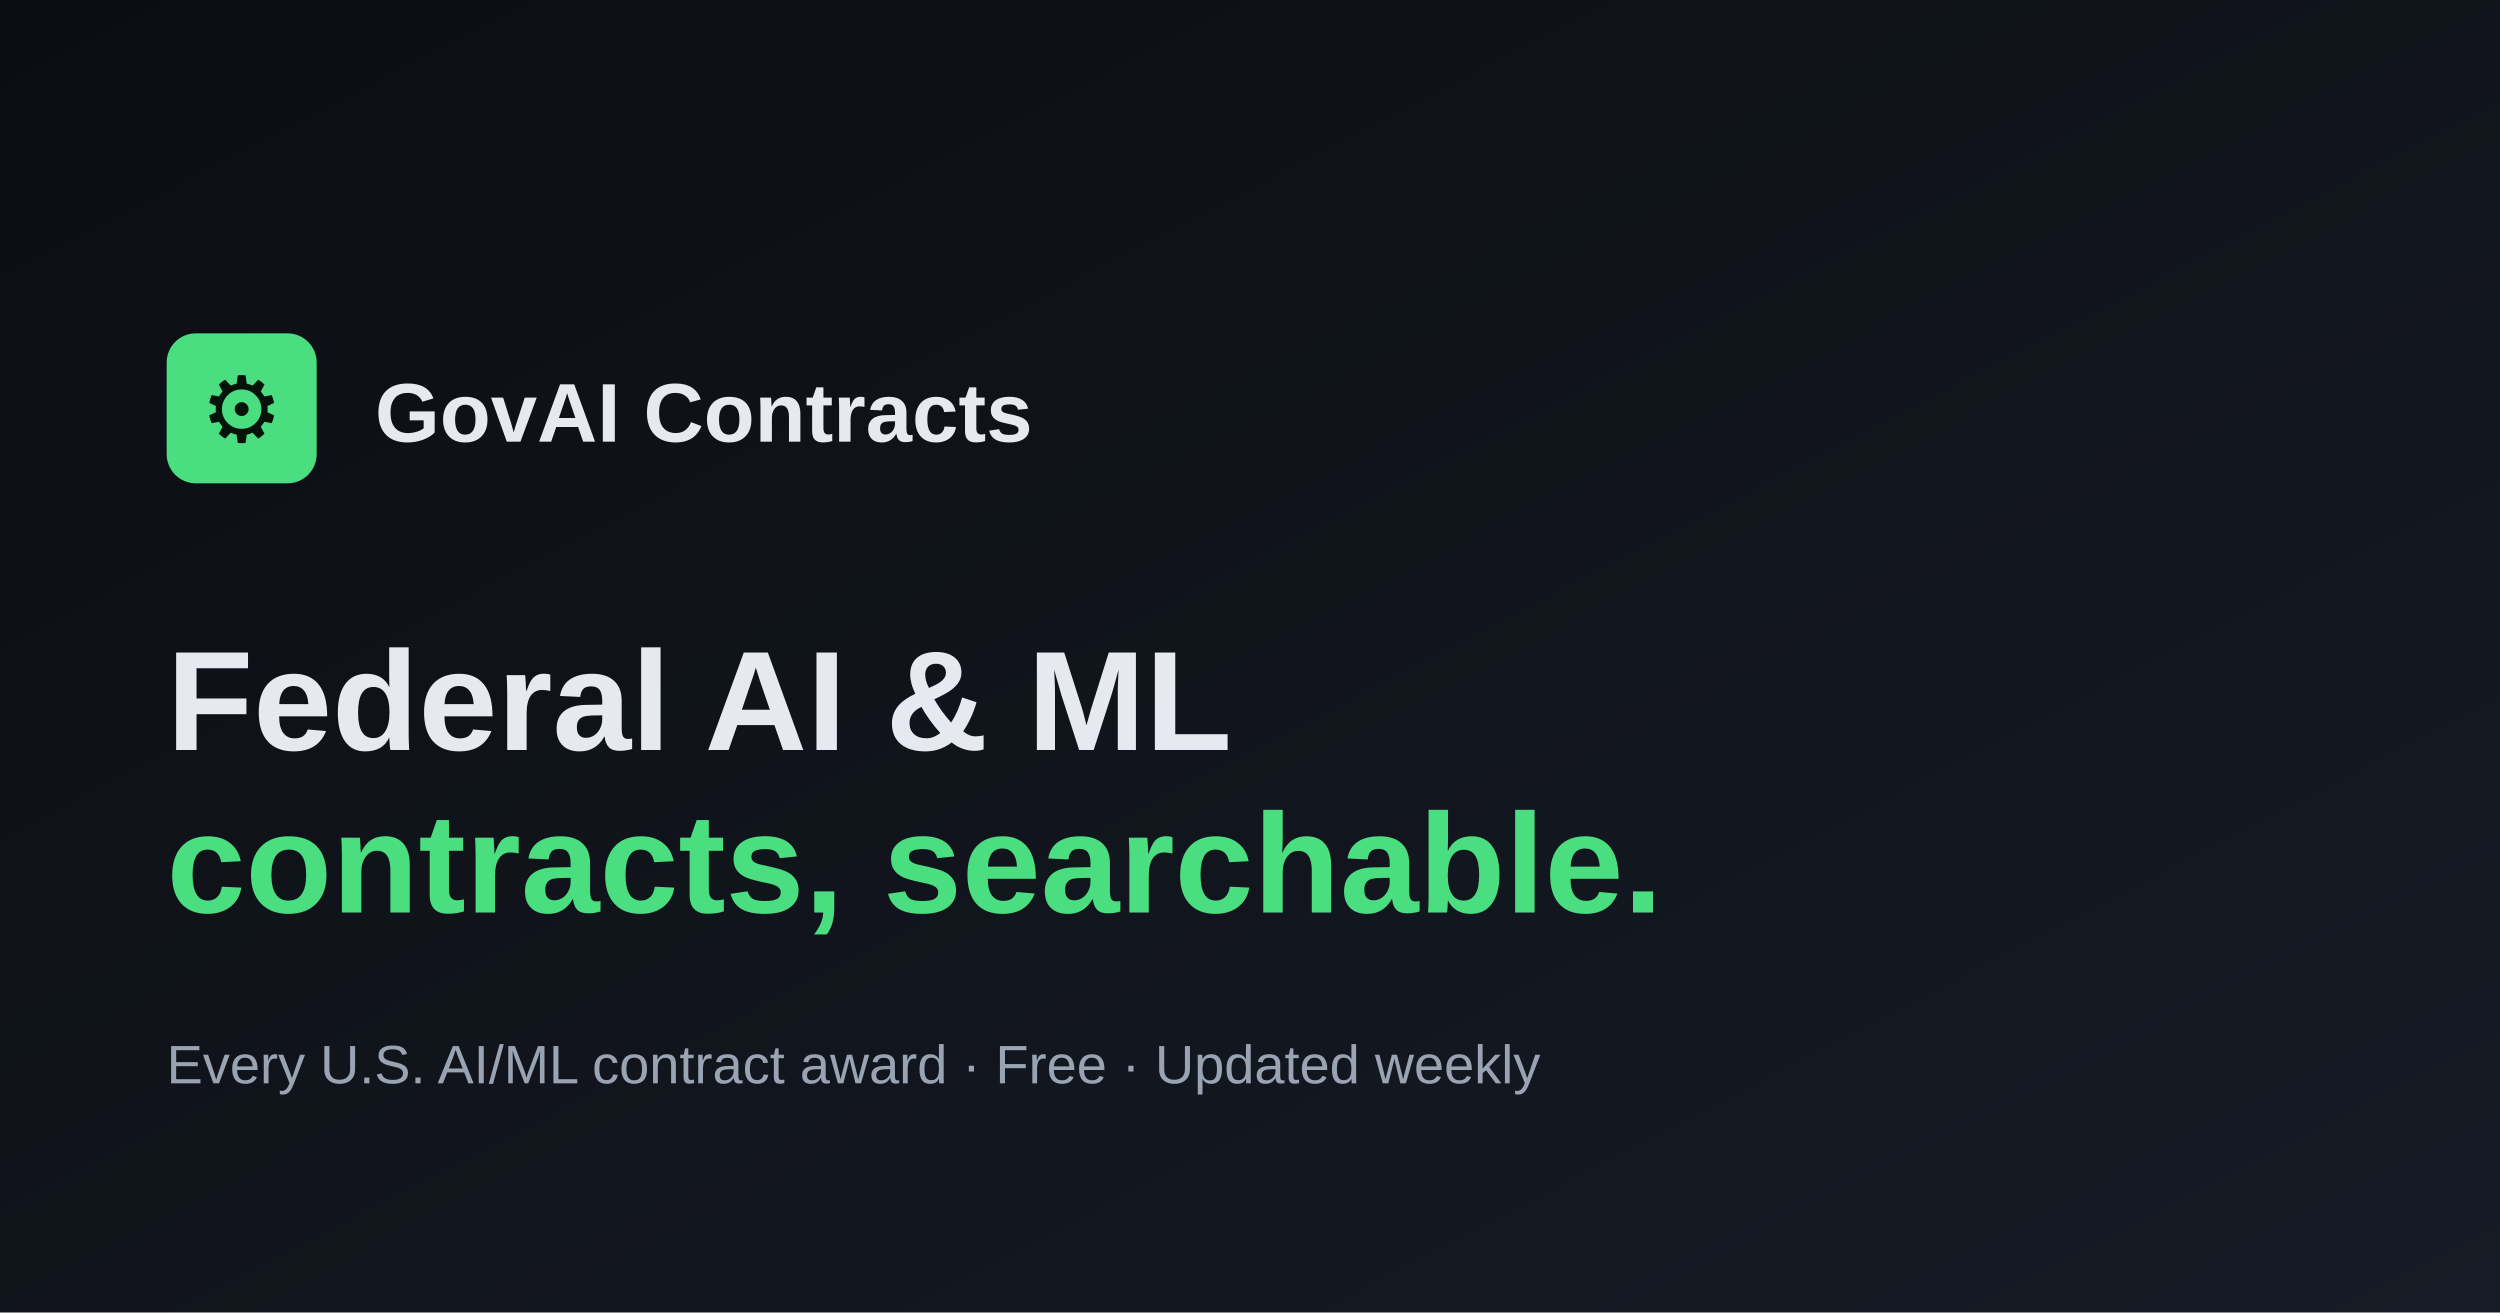
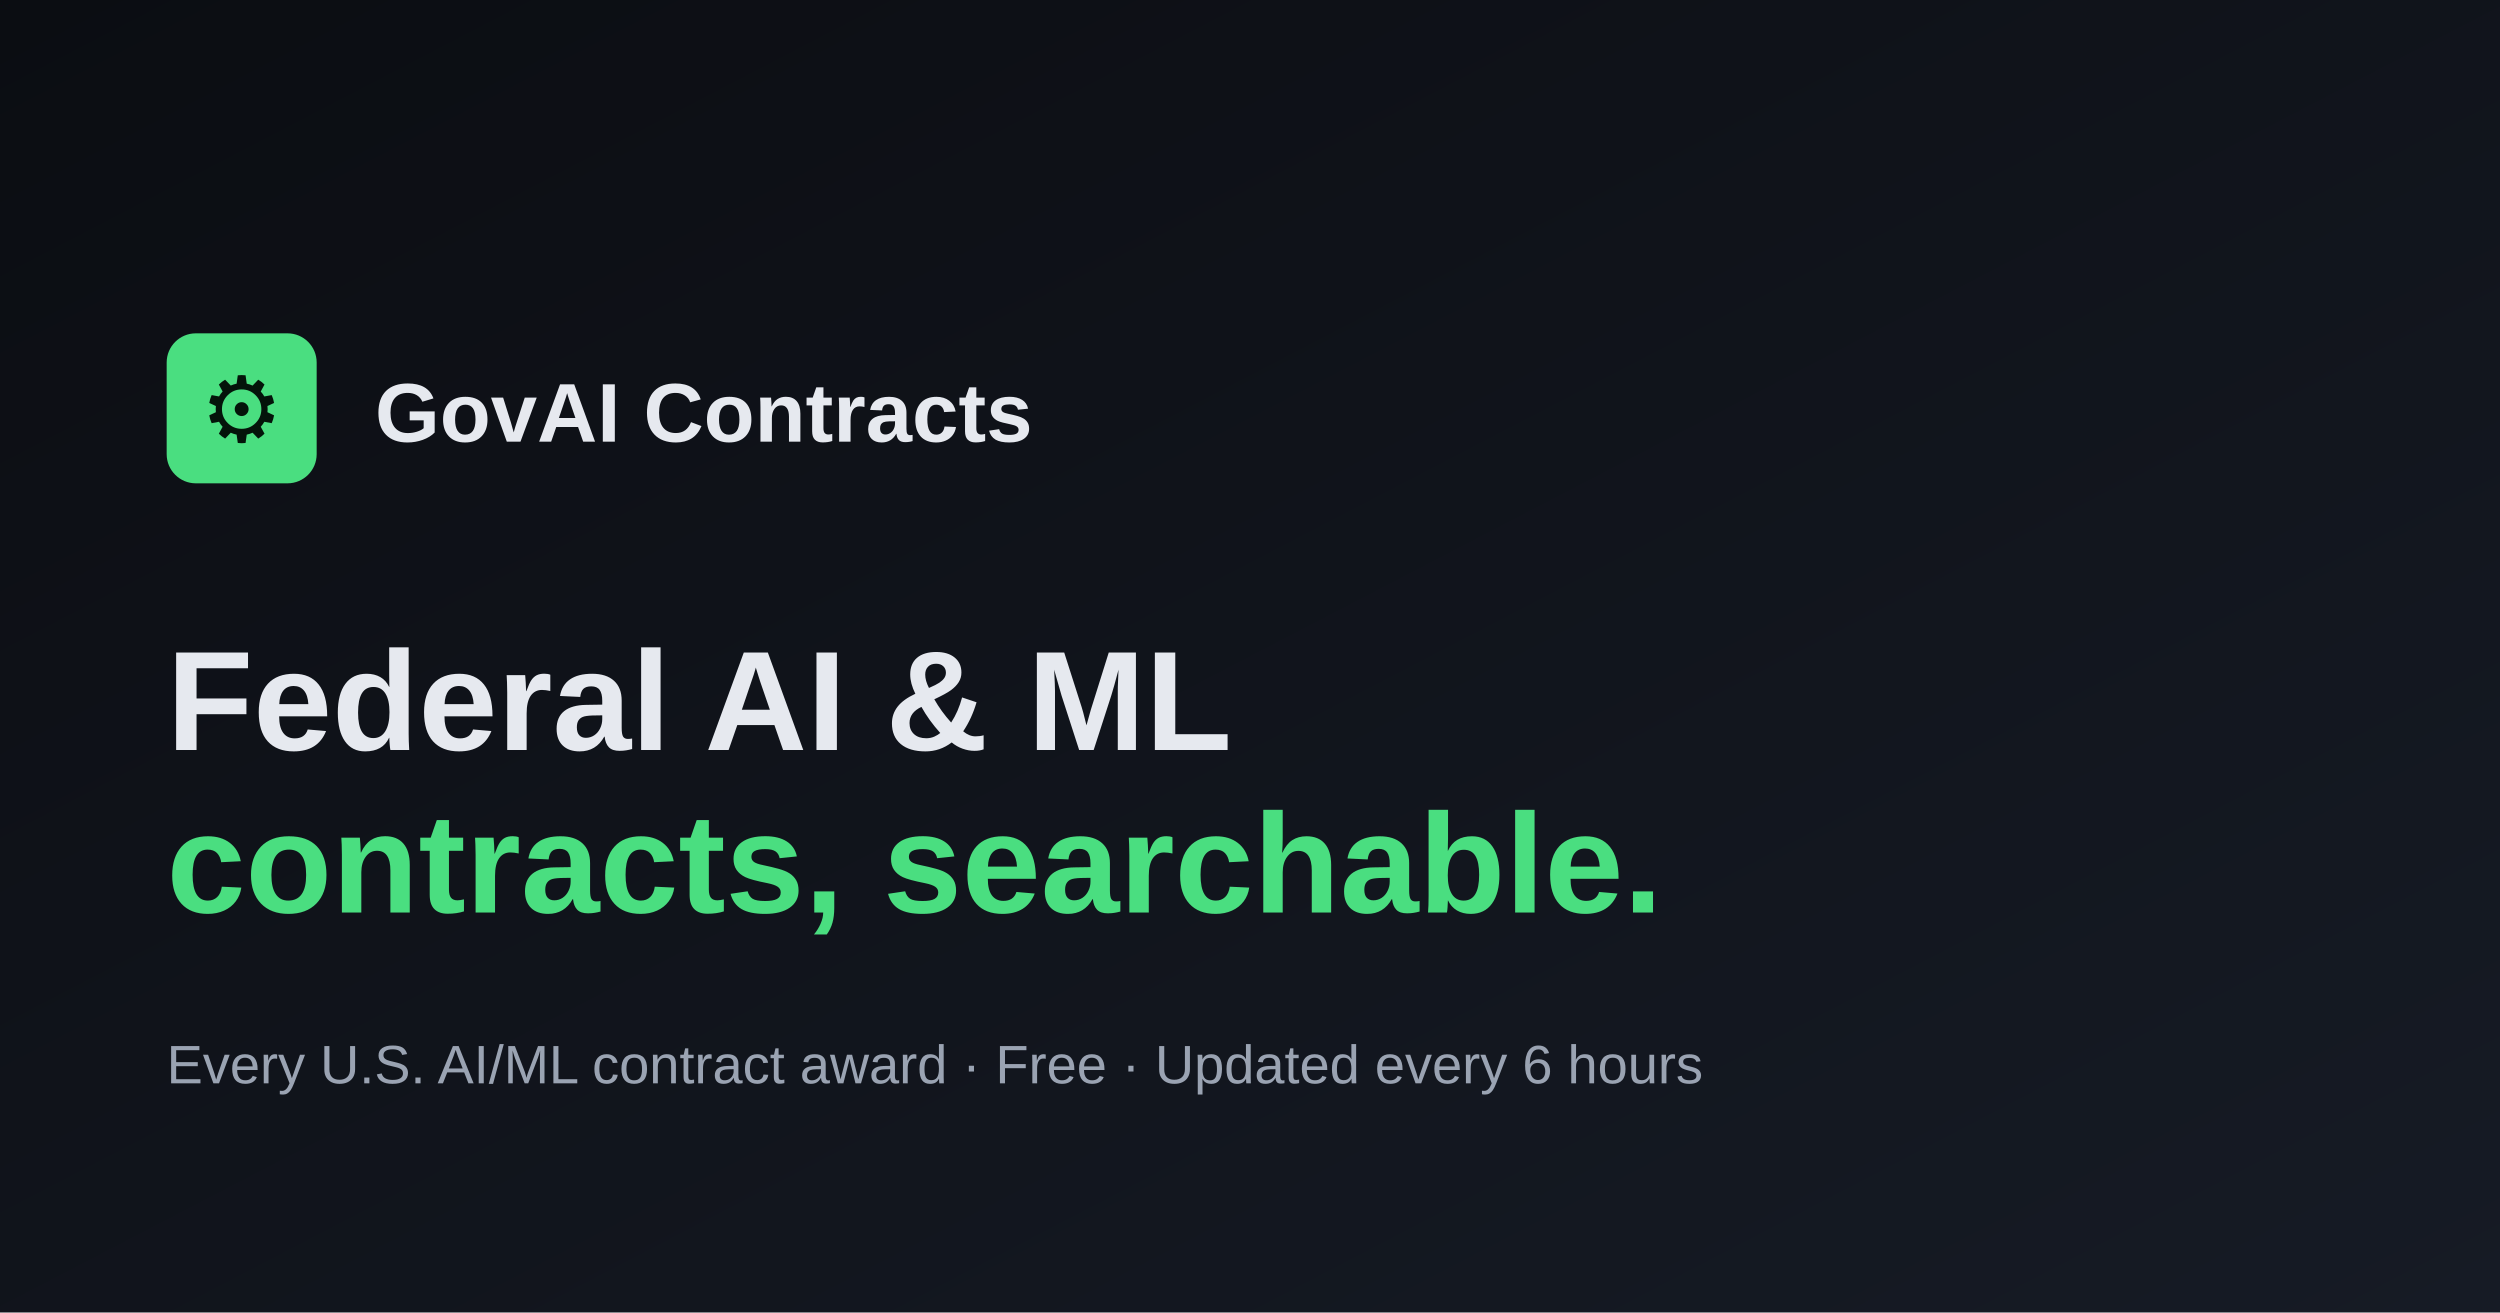
<svg xmlns="http://www.w3.org/2000/svg" width="1200" height="630" viewBox="0 0 1200 630">
  <defs>
    <linearGradient id="bg" x1="0" y1="0" x2="1" y2="1">
      <stop offset="0%" stop-color="#0b0d12" />
      <stop offset="100%" stop-color="#161b25" />
    </linearGradient>
  </defs>
  <rect width="1200" height="630" fill="url(#bg)" />
  <g transform="translate(80,160)">
    <rect x="0" y="0" width="72" height="72" rx="14" fill="#4ade80" />
    <text x="36" y="52" font-family="system-ui,Segoe UI,Arial" font-size="44" font-weight="900" fill="#04140a" text-anchor="middle">⚙</text>
    <text x="100" y="52" font-family="system-ui,Segoe UI,Arial" font-size="40" font-weight="700" fill="#e6e9ef">GovAI Contracts</text>
  </g>
  <text x="80" y="360" font-family="system-ui,Segoe UI,Arial" font-size="68" font-weight="800" fill="#e6e9ef">Federal AI &amp; ML</text>
  <text x="80" y="438" font-family="system-ui,Segoe UI,Arial" font-size="68" font-weight="800" fill="#4ade80">contracts, searchable.</text>
-   <text x="80" y="520" font-family="system-ui,Segoe UI,Arial" font-size="26" fill="#9aa3b2">Every U.S. AI/ML contract award · Free · Updated weekly</text>
+   <text x="80" y="520" font-family="system-ui,Segoe UI,Arial" font-size="26" fill="#9aa3b2">Every U.S. AI/ML contract award · Free · Updated every 6 hours</text>
</svg>
